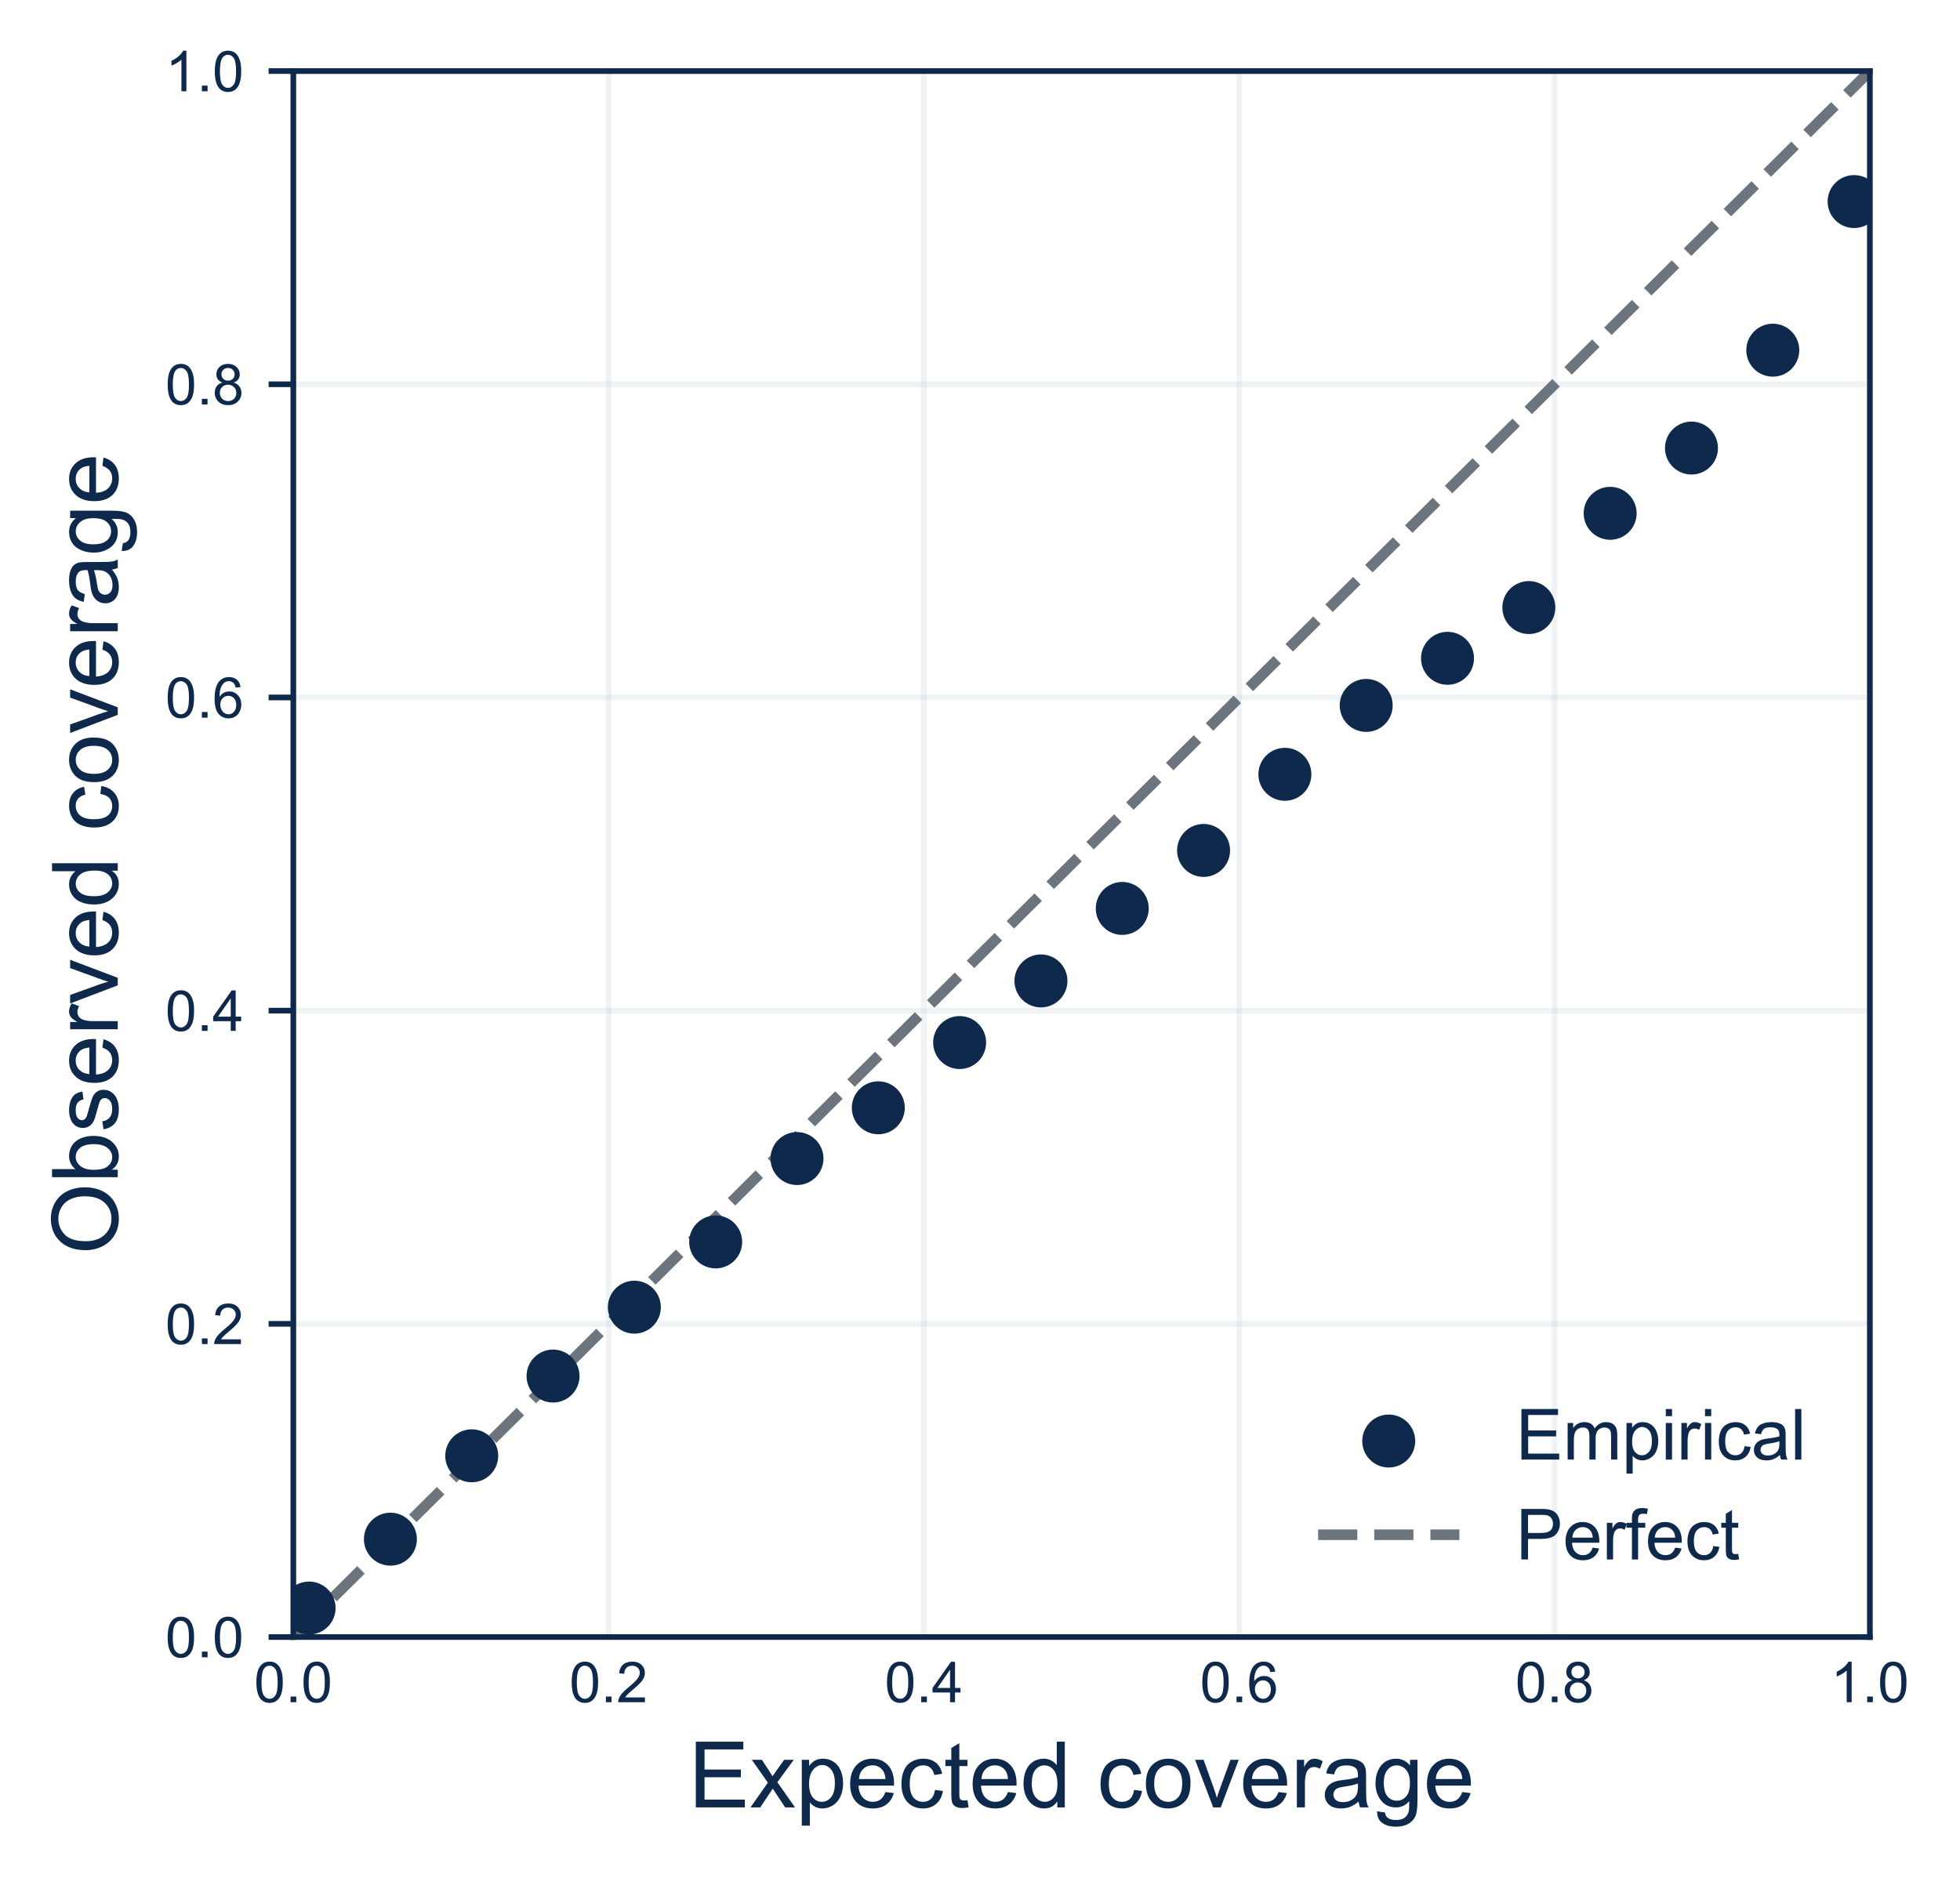
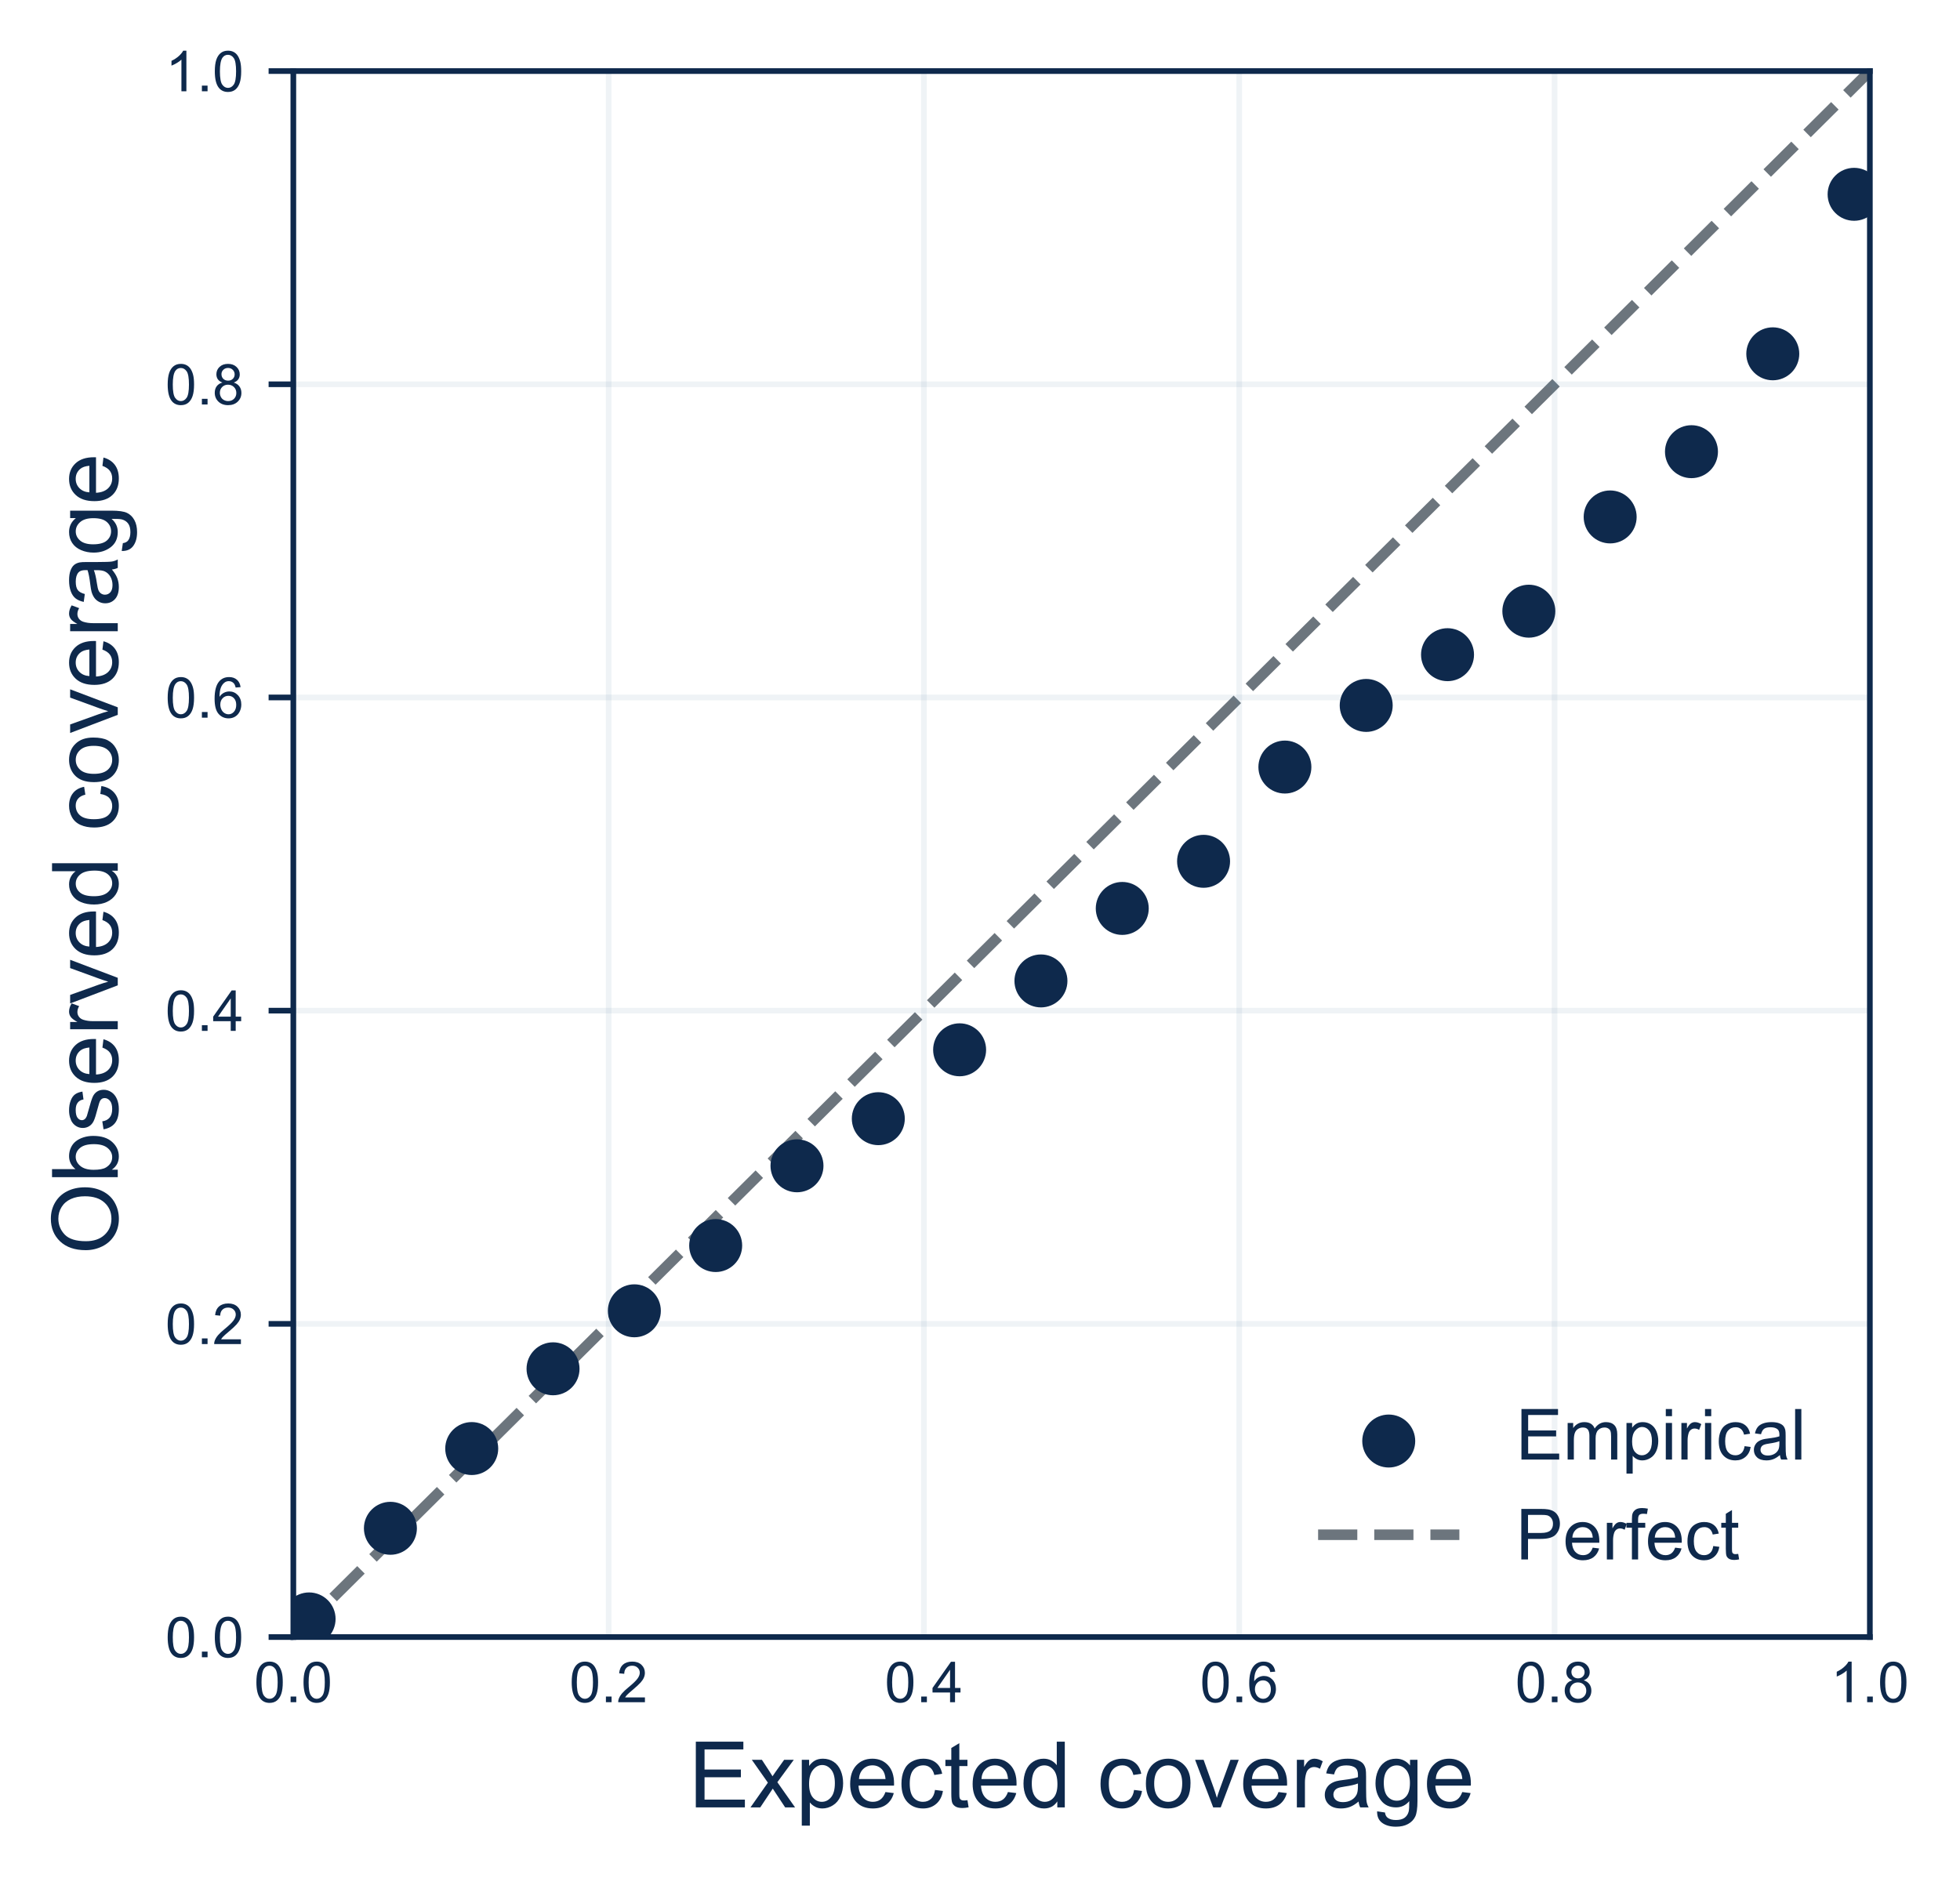
<svg xmlns="http://www.w3.org/2000/svg" xmlns:xlink="http://www.w3.org/1999/xlink" width="277.488pt" height="265.881pt" viewBox="0 0 277.488 265.881" version="1.1">
  <defs>
    <style type="text/css">*{stroke-linejoin: round; stroke-linecap: butt}</style>
  </defs>
  <g id="figure_1">
    <g id="patch_1">
      <path d="M 0 265.881  L 277.488 265.881  L 277.488 0  L 0 0  L 0 265.881  z " style="fill: none" />
    </g>
    <g id="axes_1">
      <g id="patch_2">
        <path d="M 41.528 231.823  L 264.728 231.823  L 264.728 10.063  L 41.528 10.063  L 41.528 231.823  z " style="fill: none" />
      </g>
      <g id="line2d_1">
-         <path d="M 41.528 231.823  L 264.728 10.063  " clip-path="url(#p94616cca96)" style="fill: none; stroke-dasharray: 5.55,2.4; stroke-dashoffset: 0; stroke: #6c757d; stroke-width: 1.5" />
+         <path d="M 41.528 231.823  L 264.728 10.063  " clip-path="url(#p98b4c66c4c)" style="fill: none; stroke-dasharray: 5.55,2.4; stroke-dashoffset: 0; stroke: #6c757d; stroke-width: 1.5" />
      </g>
      <g id="matplotlib.axis_1">
        <g id="xtick_1">
          <g id="line2d_2">
-             <path d="M 41.528 231.823  L 41.528 10.063  " clip-path="url(#p94616cca96)" style="fill: none; stroke: #5f86a5; stroke-opacity: 0.1; stroke-width: 0.8; stroke-linecap: square" />
+             <path d="M 41.528 231.823  L 41.528 10.063  " clip-path="url(#p98b4c66c4c)" style="fill: none; stroke: #5f86a5; stroke-opacity: 0.1; stroke-width: 0.8; stroke-linecap: square" />
          </g>
          <g id="line2d_3" />
          <g id="text_1">
            <g style="fill: #0e294c" transform="translate(35.96781 241.0494) scale(0.08 -0.08)">
              <defs>
                <path id="ArialMT-30" d="M 266 2259  Q 266 3072 433 3567  Q 600 4063 929 4331  Q 1259 4600 1759 4600  Q 2128 4600 2406 4451  Q 2684 4303 2865 4023  Q 3047 3744 3150 3342  Q 3253 2941 3253 2259  Q 3253 1453 3087 958  Q 2922 463 2592 192  Q 2263 -78 1759 -78  Q 1097 -78 719 397  Q 266 969 266 2259  z M 844 2259  Q 844 1131 1108 757  Q 1372 384 1759 384  Q 2147 384 2411 759  Q 2675 1134 2675 2259  Q 2675 3391 2411 3762  Q 2147 4134 1753 4134  Q 1366 4134 1134 3806  Q 844 3388 844 2259  z " transform="scale(0.015625)" />
                <path id="ArialMT-2e" d="M 581 0  L 581 641  L 1222 641  L 1222 0  L 581 0  z " transform="scale(0.015625)" />
              </defs>
              <use xlink:href="#ArialMT-30" />
              <use xlink:href="#ArialMT-2e" transform="translate(55.61523 0)" />
              <use xlink:href="#ArialMT-30" transform="translate(83.39844 0)" />
            </g>
          </g>
        </g>
        <g id="xtick_2">
          <g id="line2d_4">
-             <path d="M 86.168 231.823  L 86.168 10.063  " clip-path="url(#p94616cca96)" style="fill: none; stroke: #5f86a5; stroke-opacity: 0.1; stroke-width: 0.8; stroke-linecap: square" />
+             <path d="M 86.168 231.823  L 86.168 10.063  " clip-path="url(#p98b4c66c4c)" style="fill: none; stroke: #5f86a5; stroke-opacity: 0.1; stroke-width: 0.8; stroke-linecap: square" />
          </g>
          <g id="line2d_5" />
          <g id="text_2">
            <g style="fill: #0e294c" transform="translate(80.60781 241.0494) scale(0.08 -0.08)">
              <defs>
                <path id="ArialMT-32" d="M 3222 541  L 3222 0  L 194 0  Q 188 203 259 391  Q 375 700 629 1000  Q 884 1300 1366 1694  Q 2113 2306 2375 2664  Q 2638 3022 2638 3341  Q 2638 3675 2398 3904  Q 2159 4134 1775 4134  Q 1369 4134 1125 3890  Q 881 3647 878 3216  L 300 3275  Q 359 3922 746 4261  Q 1134 4600 1788 4600  Q 2447 4600 2831 4234  Q 3216 3869 3216 3328  Q 3216 3053 3103 2787  Q 2991 2522 2730 2228  Q 2469 1934 1863 1422  Q 1356 997 1212 845  Q 1069 694 975 541  L 3222 541  z " transform="scale(0.015625)" />
              </defs>
              <use xlink:href="#ArialMT-30" />
              <use xlink:href="#ArialMT-2e" transform="translate(55.61523 0)" />
              <use xlink:href="#ArialMT-32" transform="translate(83.39844 0)" />
            </g>
          </g>
        </g>
        <g id="xtick_3">
          <g id="line2d_6">
-             <path d="M 130.808 231.823  L 130.808 10.063  " clip-path="url(#p94616cca96)" style="fill: none; stroke: #5f86a5; stroke-opacity: 0.1; stroke-width: 0.8; stroke-linecap: square" />
+             <path d="M 130.808 231.823  L 130.808 10.063  " clip-path="url(#p98b4c66c4c)" style="fill: none; stroke: #5f86a5; stroke-opacity: 0.1; stroke-width: 0.8; stroke-linecap: square" />
          </g>
          <g id="line2d_7" />
          <g id="text_3">
            <g style="fill: #0e294c" transform="translate(125.2478 241.0494) scale(0.08 -0.08)">
              <defs>
                <path id="ArialMT-34" d="M 2069 0  L 2069 1097  L 81 1097  L 81 1613  L 2172 4581  L 2631 4581  L 2631 1613  L 3250 1613  L 3250 1097  L 2631 1097  L 2631 0  L 2069 0  z M 2069 1613  L 2069 3678  L 634 1613  L 2069 1613  z " transform="scale(0.015625)" />
              </defs>
              <use xlink:href="#ArialMT-30" />
              <use xlink:href="#ArialMT-2e" transform="translate(55.61523 0)" />
              <use xlink:href="#ArialMT-34" transform="translate(83.39844 0)" />
            </g>
          </g>
        </g>
        <g id="xtick_4">
          <g id="line2d_8">
-             <path d="M 175.448 231.823  L 175.448 10.063  " clip-path="url(#p94616cca96)" style="fill: none; stroke: #5f86a5; stroke-opacity: 0.1; stroke-width: 0.8; stroke-linecap: square" />
+             <path d="M 175.448 231.823  L 175.448 10.063  " clip-path="url(#p98b4c66c4c)" style="fill: none; stroke: #5f86a5; stroke-opacity: 0.1; stroke-width: 0.8; stroke-linecap: square" />
          </g>
          <g id="line2d_9" />
          <g id="text_4">
            <g style="fill: #0e294c" transform="translate(169.8878 241.0494) scale(0.08 -0.08)">
              <defs>
                <path id="ArialMT-36" d="M 3184 3459  L 2625 3416  Q 2550 3747 2413 3897  Q 2184 4138 1850 4138  Q 1581 4138 1378 3988  Q 1113 3794 959 3422  Q 806 3050 800 2363  Q 1003 2672 1297 2822  Q 1591 2972 1913 2972  Q 2475 2972 2870 2558  Q 3266 2144 3266 1488  Q 3266 1056 3080 686  Q 2894 316 2569 119  Q 2244 -78 1831 -78  Q 1128 -78 684 439  Q 241 956 241 2144  Q 241 3472 731 4075  Q 1159 4600 1884 4600  Q 2425 4600 2770 4297  Q 3116 3994 3184 3459  z M 888 1484  Q 888 1194 1011 928  Q 1134 663 1356 523  Q 1578 384 1822 384  Q 2178 384 2434 671  Q 2691 959 2691 1453  Q 2691 1928 2437 2201  Q 2184 2475 1800 2475  Q 1419 2475 1153 2201  Q 888 1928 888 1484  z " transform="scale(0.015625)" />
              </defs>
              <use xlink:href="#ArialMT-30" />
              <use xlink:href="#ArialMT-2e" transform="translate(55.61523 0)" />
              <use xlink:href="#ArialMT-36" transform="translate(83.39844 0)" />
            </g>
          </g>
        </g>
        <g id="xtick_5">
          <g id="line2d_10">
-             <path d="M 220.088 231.823  L 220.088 10.063  " clip-path="url(#p94616cca96)" style="fill: none; stroke: #5f86a5; stroke-opacity: 0.1; stroke-width: 0.8; stroke-linecap: square" />
+             <path d="M 220.088 231.823  L 220.088 10.063  " clip-path="url(#p98b4c66c4c)" style="fill: none; stroke: #5f86a5; stroke-opacity: 0.1; stroke-width: 0.8; stroke-linecap: square" />
          </g>
          <g id="line2d_11" />
          <g id="text_5">
            <g style="fill: #0e294c" transform="translate(214.5278 241.0494) scale(0.08 -0.08)">
              <defs>
                <path id="ArialMT-38" d="M 1131 2484  Q 781 2613 612 2850  Q 444 3088 444 3419  Q 444 3919 803 4259  Q 1163 4600 1759 4600  Q 2359 4600 2725 4251  Q 3091 3903 3091 3403  Q 3091 3084 2923 2848  Q 2756 2613 2416 2484  Q 2838 2347 3058 2040  Q 3278 1734 3278 1309  Q 3278 722 2862 322  Q 2447 -78 1769 -78  Q 1091 -78 675 323  Q 259 725 259 1325  Q 259 1772 486 2073  Q 713 2375 1131 2484  z M 1019 3438  Q 1019 3113 1228 2906  Q 1438 2700 1772 2700  Q 2097 2700 2305 2904  Q 2513 3109 2513 3406  Q 2513 3716 2298 3927  Q 2084 4138 1766 4138  Q 1444 4138 1231 3931  Q 1019 3725 1019 3438  z M 838 1322  Q 838 1081 952 856  Q 1066 631 1291 507  Q 1516 384 1775 384  Q 2178 384 2440 643  Q 2703 903 2703 1303  Q 2703 1709 2433 1975  Q 2163 2241 1756 2241  Q 1359 2241 1098 1978  Q 838 1716 838 1322  z " transform="scale(0.015625)" />
              </defs>
              <use xlink:href="#ArialMT-30" />
              <use xlink:href="#ArialMT-2e" transform="translate(55.61523 0)" />
              <use xlink:href="#ArialMT-38" transform="translate(83.39844 0)" />
            </g>
          </g>
        </g>
        <g id="xtick_6">
          <g id="line2d_12">
-             <path d="M 264.728 231.823  L 264.728 10.063  " clip-path="url(#p94616cca96)" style="fill: none; stroke: #5f86a5; stroke-opacity: 0.1; stroke-width: 0.8; stroke-linecap: square" />
+             <path d="M 264.728 231.823  L 264.728 10.063  " clip-path="url(#p98b4c66c4c)" style="fill: none; stroke: #5f86a5; stroke-opacity: 0.1; stroke-width: 0.8; stroke-linecap: square" />
          </g>
          <g id="line2d_13" />
          <g id="text_6">
            <g style="fill: #0e294c" transform="translate(259.1678 241.0494) scale(0.08 -0.08)">
              <defs>
                <path id="ArialMT-31" d="M 2384 0  L 1822 0  L 1822 3584  Q 1619 3391 1289 3197  Q 959 3003 697 2906  L 697 3450  Q 1169 3672 1522 3987  Q 1875 4303 2022 4600  L 2384 4600  L 2384 0  z " transform="scale(0.015625)" />
              </defs>
              <use xlink:href="#ArialMT-31" />
              <use xlink:href="#ArialMT-2e" transform="translate(55.61523 0)" />
              <use xlink:href="#ArialMT-30" transform="translate(83.39844 0)" />
            </g>
          </g>
        </g>
        <g id="text_7">
          <g style="fill: #0e294c" transform="translate(97.48477 255.9445) scale(0.13 -0.13)">
            <defs>
              <path id="ArialMT-45" d="M 506 0  L 506 4581  L 3819 4581  L 3819 4041  L 1113 4041  L 1113 2638  L 3647 2638  L 3647 2100  L 1113 2100  L 1113 541  L 3925 541  L 3925 0  L 506 0  z " transform="scale(0.015625)" />
              <path id="ArialMT-78" d="M 47 0  L 1259 1725  L 138 3319  L 841 3319  L 1350 2541  Q 1494 2319 1581 2169  Q 1719 2375 1834 2534  L 2394 3319  L 3066 3319  L 1919 1756  L 3153 0  L 2463 0  L 1781 1031  L 1600 1309  L 728 0  L 47 0  z " transform="scale(0.015625)" />
              <path id="ArialMT-70" d="M 422 -1272  L 422 3319  L 934 3319  L 934 2888  Q 1116 3141 1344 3267  Q 1572 3394 1897 3394  Q 2322 3394 2647 3175  Q 2972 2956 3137 2557  Q 3303 2159 3303 1684  Q 3303 1175 3120 767  Q 2938 359 2589 142  Q 2241 -75 1856 -75  Q 1575 -75 1351 44  Q 1128 163 984 344  L 984 -1272  L 422 -1272  z M 931 1641  Q 931 1000 1190 694  Q 1450 388 1819 388  Q 2194 388 2461 705  Q 2728 1022 2728 1688  Q 2728 2322 2467 2637  Q 2206 2953 1844 2953  Q 1484 2953 1207 2617  Q 931 2281 931 1641  z " transform="scale(0.015625)" />
              <path id="ArialMT-65" d="M 2694 1069  L 3275 997  Q 3138 488 2766 206  Q 2394 -75 1816 -75  Q 1088 -75 661 373  Q 234 822 234 1631  Q 234 2469 665 2931  Q 1097 3394 1784 3394  Q 2450 3394 2872 2941  Q 3294 2488 3294 1666  Q 3294 1616 3291 1516  L 816 1516  Q 847 969 1125 678  Q 1403 388 1819 388  Q 2128 388 2347 550  Q 2566 713 2694 1069  z M 847 1978  L 2700 1978  Q 2663 2397 2488 2606  Q 2219 2931 1791 2931  Q 1403 2931 1139 2672  Q 875 2413 847 1978  z " transform="scale(0.015625)" />
              <path id="ArialMT-63" d="M 2588 1216  L 3141 1144  Q 3050 572 2676 248  Q 2303 -75 1759 -75  Q 1078 -75 664 370  Q 250 816 250 1647  Q 250 2184 428 2587  Q 606 2991 970 3192  Q 1334 3394 1763 3394  Q 2303 3394 2647 3120  Q 2991 2847 3088 2344  L 2541 2259  Q 2463 2594 2264 2762  Q 2066 2931 1784 2931  Q 1359 2931 1093 2626  Q 828 2322 828 1663  Q 828 994 1084 691  Q 1341 388 1753 388  Q 2084 388 2306 591  Q 2528 794 2588 1216  z " transform="scale(0.015625)" />
              <path id="ArialMT-74" d="M 1650 503  L 1731 6  Q 1494 -44 1306 -44  Q 1000 -44 831 53  Q 663 150 594 308  Q 525 466 525 972  L 525 2881  L 113 2881  L 113 3319  L 525 3319  L 525 4141  L 1084 4478  L 1084 3319  L 1650 3319  L 1650 2881  L 1084 2881  L 1084 941  Q 1084 700 1114 631  Q 1144 563 1211 522  Q 1278 481 1403 481  Q 1497 481 1650 503  z " transform="scale(0.015625)" />
              <path id="ArialMT-64" d="M 2575 0  L 2575 419  Q 2259 -75 1647 -75  Q 1250 -75 917 144  Q 584 363 401 755  Q 219 1147 219 1656  Q 219 2153 384 2558  Q 550 2963 881 3178  Q 1213 3394 1622 3394  Q 1922 3394 2156 3267  Q 2391 3141 2538 2938  L 2538 4581  L 3097 4581  L 3097 0  L 2575 0  z M 797 1656  Q 797 1019 1065 703  Q 1334 388 1700 388  Q 2069 388 2326 689  Q 2584 991 2584 1609  Q 2584 2291 2321 2609  Q 2059 2928 1675 2928  Q 1300 2928 1048 2622  Q 797 2316 797 1656  z " transform="scale(0.015625)" />
              <path id="ArialMT-20" transform="scale(0.015625)" />
              <path id="ArialMT-6f" d="M 213 1659  Q 213 2581 725 3025  Q 1153 3394 1769 3394  Q 2453 3394 2887 2945  Q 3322 2497 3322 1706  Q 3322 1066 3130 698  Q 2938 331 2570 128  Q 2203 -75 1769 -75  Q 1072 -75 642 372  Q 213 819 213 1659  z M 791 1659  Q 791 1022 1069 705  Q 1347 388 1769 388  Q 2188 388 2466 706  Q 2744 1025 2744 1678  Q 2744 2294 2464 2611  Q 2184 2928 1769 2928  Q 1347 2928 1069 2612  Q 791 2297 791 1659  z " transform="scale(0.015625)" />
              <path id="ArialMT-76" d="M 1344 0  L 81 3319  L 675 3319  L 1388 1331  Q 1503 1009 1600 663  Q 1675 925 1809 1294  L 2547 3319  L 3125 3319  L 1869 0  L 1344 0  z " transform="scale(0.015625)" />
              <path id="ArialMT-72" d="M 416 0  L 416 3319  L 922 3319  L 922 2816  Q 1116 3169 1280 3281  Q 1444 3394 1641 3394  Q 1925 3394 2219 3213  L 2025 2691  Q 1819 2813 1613 2813  Q 1428 2813 1281 2702  Q 1134 2591 1072 2394  Q 978 2094 978 1738  L 978 0  L 416 0  z " transform="scale(0.015625)" />
              <path id="ArialMT-61" d="M 2588 409  Q 2275 144 1986 34  Q 1697 -75 1366 -75  Q 819 -75 525 192  Q 231 459 231 875  Q 231 1119 342 1320  Q 453 1522 633 1644  Q 813 1766 1038 1828  Q 1203 1872 1538 1913  Q 2219 1994 2541 2106  Q 2544 2222 2544 2253  Q 2544 2597 2384 2738  Q 2169 2928 1744 2928  Q 1347 2928 1158 2789  Q 969 2650 878 2297  L 328 2372  Q 403 2725 575 2942  Q 747 3159 1072 3276  Q 1397 3394 1825 3394  Q 2250 3394 2515 3294  Q 2781 3194 2906 3042  Q 3031 2891 3081 2659  Q 3109 2516 3109 2141  L 3109 1391  Q 3109 606 3145 398  Q 3181 191 3288 0  L 2700 0  Q 2613 175 2588 409  z M 2541 1666  Q 2234 1541 1622 1453  Q 1275 1403 1131 1340  Q 988 1278 909 1158  Q 831 1038 831 891  Q 831 666 1001 516  Q 1172 366 1500 366  Q 1825 366 2078 508  Q 2331 650 2450 897  Q 2541 1088 2541 1459  L 2541 1666  z " transform="scale(0.015625)" />
              <path id="ArialMT-67" d="M 319 -275  L 866 -356  Q 900 -609 1056 -725  Q 1266 -881 1628 -881  Q 2019 -881 2231 -725  Q 2444 -569 2519 -288  Q 2563 -116 2559 434  Q 2191 0 1641 0  Q 956 0 581 494  Q 206 988 206 1678  Q 206 2153 378 2554  Q 550 2956 876 3175  Q 1203 3394 1644 3394  Q 2231 3394 2613 2919  L 2613 3319  L 3131 3319  L 3131 450  Q 3131 -325 2973 -648  Q 2816 -972 2473 -1159  Q 2131 -1347 1631 -1347  Q 1038 -1347 672 -1080  Q 306 -813 319 -275  z M 784 1719  Q 784 1066 1043 766  Q 1303 466 1694 466  Q 2081 466 2343 764  Q 2606 1063 2606 1700  Q 2606 2309 2336 2618  Q 2066 2928 1684 2928  Q 1309 2928 1046 2623  Q 784 2319 784 1719  z " transform="scale(0.015625)" />
            </defs>
            <use xlink:href="#ArialMT-45" />
            <use xlink:href="#ArialMT-78" transform="translate(66.69922 0)" />
            <use xlink:href="#ArialMT-70" transform="translate(116.6992 0)" />
            <use xlink:href="#ArialMT-65" transform="translate(172.3145 0)" />
            <use xlink:href="#ArialMT-63" transform="translate(227.9297 0)" />
            <use xlink:href="#ArialMT-74" transform="translate(277.9297 0)" />
            <use xlink:href="#ArialMT-65" transform="translate(305.7129 0)" />
            <use xlink:href="#ArialMT-64" transform="translate(361.3281 0)" />
            <use xlink:href="#ArialMT-20" transform="translate(416.9434 0)" />
            <use xlink:href="#ArialMT-63" transform="translate(444.7266 0)" />
            <use xlink:href="#ArialMT-6f" transform="translate(494.7266 0)" />
            <use xlink:href="#ArialMT-76" transform="translate(550.3418 0)" />
            <use xlink:href="#ArialMT-65" transform="translate(600.3418 0)" />
            <use xlink:href="#ArialMT-72" transform="translate(655.957 0)" />
            <use xlink:href="#ArialMT-61" transform="translate(689.2578 0)" />
            <use xlink:href="#ArialMT-67" transform="translate(744.873 0)" />
            <use xlink:href="#ArialMT-65" transform="translate(800.4883 0)" />
          </g>
        </g>
      </g>
      <g id="matplotlib.axis_2">
        <g id="ytick_1">
          <g id="line2d_14">
-             <path d="M 41.528 231.823  L 264.728 231.823  " clip-path="url(#p94616cca96)" style="fill: none; stroke: #5f86a5; stroke-opacity: 0.1; stroke-width: 0.8; stroke-linecap: square" />
+             <path d="M 41.528 231.823  L 264.728 231.823  " clip-path="url(#p98b4c66c4c)" style="fill: none; stroke: #5f86a5; stroke-opacity: 0.1; stroke-width: 0.8; stroke-linecap: square" />
          </g>
          <g id="line2d_15">
            <defs>
-               <path id="m5df5736383" d="M 0 0  L -3.5 0  " style="stroke: #0e294c; stroke-width: 0.8" />
-             </defs>
-             <g>
-               <use xlink:href="#m5df5736383" x="41.528" y="231.823" style="fill: #0e294c; stroke: #0e294c; stroke-width: 0.8" />
+               <path id="m0d6ce58f3b" d="M 0 0  L -3.5 0  " style="stroke: #0e294c; stroke-width: 0.8" />
+             </defs>
+             <g>
+               <use xlink:href="#m0d6ce58f3b" x="41.528" y="231.823" style="fill: #0e294c; stroke: #0e294c; stroke-width: 0.8" />
            </g>
          </g>
          <g id="text_8">
            <g style="fill: #0e294c" transform="translate(23.40781 234.6863) scale(0.08 -0.08)">
              <use xlink:href="#ArialMT-30" />
              <use xlink:href="#ArialMT-2e" transform="translate(55.61523 0)" />
              <use xlink:href="#ArialMT-30" transform="translate(83.39844 0)" />
            </g>
          </g>
        </g>
        <g id="ytick_2">
          <g id="line2d_16">
-             <path d="M 41.528 187.471  L 264.728 187.471  " clip-path="url(#p94616cca96)" style="fill: none; stroke: #5f86a5; stroke-opacity: 0.1; stroke-width: 0.8; stroke-linecap: square" />
+             <path d="M 41.528 187.471  L 264.728 187.471  " clip-path="url(#p98b4c66c4c)" style="fill: none; stroke: #5f86a5; stroke-opacity: 0.1; stroke-width: 0.8; stroke-linecap: square" />
          </g>
          <g id="line2d_17">
            <g>
-               <use xlink:href="#m5df5736383" x="41.528" y="187.471" style="fill: #0e294c; stroke: #0e294c; stroke-width: 0.8" />
+               <use xlink:href="#m0d6ce58f3b" x="41.528" y="187.471" style="fill: #0e294c; stroke: #0e294c; stroke-width: 0.8" />
            </g>
          </g>
          <g id="text_9">
            <g style="fill: #0e294c" transform="translate(23.40781 190.3342) scale(0.08 -0.08)">
              <use xlink:href="#ArialMT-30" />
              <use xlink:href="#ArialMT-2e" transform="translate(55.61523 0)" />
              <use xlink:href="#ArialMT-32" transform="translate(83.39844 0)" />
            </g>
          </g>
        </g>
        <g id="ytick_3">
          <g id="line2d_18">
-             <path d="M 41.528 143.119  L 264.728 143.119  " clip-path="url(#p94616cca96)" style="fill: none; stroke: #5f86a5; stroke-opacity: 0.1; stroke-width: 0.8; stroke-linecap: square" />
+             <path d="M 41.528 143.119  L 264.728 143.119  " clip-path="url(#p98b4c66c4c)" style="fill: none; stroke: #5f86a5; stroke-opacity: 0.1; stroke-width: 0.8; stroke-linecap: square" />
          </g>
          <g id="line2d_19">
            <g>
-               <use xlink:href="#m5df5736383" x="41.528" y="143.119" style="fill: #0e294c; stroke: #0e294c; stroke-width: 0.8" />
+               <use xlink:href="#m0d6ce58f3b" x="41.528" y="143.119" style="fill: #0e294c; stroke: #0e294c; stroke-width: 0.8" />
            </g>
          </g>
          <g id="text_10">
            <g style="fill: #0e294c" transform="translate(23.40781 145.9822) scale(0.08 -0.08)">
              <use xlink:href="#ArialMT-30" />
              <use xlink:href="#ArialMT-2e" transform="translate(55.61523 0)" />
              <use xlink:href="#ArialMT-34" transform="translate(83.39844 0)" />
            </g>
          </g>
        </g>
        <g id="ytick_4">
          <g id="line2d_20">
-             <path d="M 41.528 98.767  L 264.728 98.767  " clip-path="url(#p94616cca96)" style="fill: none; stroke: #5f86a5; stroke-opacity: 0.1; stroke-width: 0.8; stroke-linecap: square" />
+             <path d="M 41.528 98.767  L 264.728 98.767  " clip-path="url(#p98b4c66c4c)" style="fill: none; stroke: #5f86a5; stroke-opacity: 0.1; stroke-width: 0.8; stroke-linecap: square" />
          </g>
          <g id="line2d_21">
            <g>
-               <use xlink:href="#m5df5736383" x="41.528" y="98.767" style="fill: #0e294c; stroke: #0e294c; stroke-width: 0.8" />
+               <use xlink:href="#m0d6ce58f3b" x="41.528" y="98.767" style="fill: #0e294c; stroke: #0e294c; stroke-width: 0.8" />
            </g>
          </g>
          <g id="text_11">
            <g style="fill: #0e294c" transform="translate(23.40781 101.6303) scale(0.08 -0.08)">
              <use xlink:href="#ArialMT-30" />
              <use xlink:href="#ArialMT-2e" transform="translate(55.61523 0)" />
              <use xlink:href="#ArialMT-36" transform="translate(83.39844 0)" />
            </g>
          </g>
        </g>
        <g id="ytick_5">
          <g id="line2d_22">
-             <path d="M 41.528 54.415  L 264.728 54.415  " clip-path="url(#p94616cca96)" style="fill: none; stroke: #5f86a5; stroke-opacity: 0.1; stroke-width: 0.8; stroke-linecap: square" />
+             <path d="M 41.528 54.415  L 264.728 54.415  " clip-path="url(#p98b4c66c4c)" style="fill: none; stroke: #5f86a5; stroke-opacity: 0.1; stroke-width: 0.8; stroke-linecap: square" />
          </g>
          <g id="line2d_23">
            <g>
-               <use xlink:href="#m5df5736383" x="41.528" y="54.415" style="fill: #0e294c; stroke: #0e294c; stroke-width: 0.8" />
+               <use xlink:href="#m0d6ce58f3b" x="41.528" y="54.415" style="fill: #0e294c; stroke: #0e294c; stroke-width: 0.8" />
            </g>
          </g>
          <g id="text_12">
            <g style="fill: #0e294c" transform="translate(23.40781 57.27825) scale(0.08 -0.08)">
              <use xlink:href="#ArialMT-30" />
              <use xlink:href="#ArialMT-2e" transform="translate(55.61523 0)" />
              <use xlink:href="#ArialMT-38" transform="translate(83.39844 0)" />
            </g>
          </g>
        </g>
        <g id="ytick_6">
          <g id="line2d_24">
-             <path d="M 41.528 10.063  L 264.728 10.063  " clip-path="url(#p94616cca96)" style="fill: none; stroke: #5f86a5; stroke-opacity: 0.1; stroke-width: 0.8; stroke-linecap: square" />
+             <path d="M 41.528 10.063  L 264.728 10.063  " clip-path="url(#p98b4c66c4c)" style="fill: none; stroke: #5f86a5; stroke-opacity: 0.1; stroke-width: 0.8; stroke-linecap: square" />
          </g>
          <g id="line2d_25">
            <g>
-               <use xlink:href="#m5df5736383" x="41.528" y="10.063" style="fill: #0e294c; stroke: #0e294c; stroke-width: 0.8" />
+               <use xlink:href="#m0d6ce58f3b" x="41.528" y="10.063" style="fill: #0e294c; stroke: #0e294c; stroke-width: 0.8" />
            </g>
          </g>
          <g id="text_13">
            <g style="fill: #0e294c" transform="translate(23.40781 12.92625) scale(0.08 -0.08)">
              <use xlink:href="#ArialMT-31" />
              <use xlink:href="#ArialMT-2e" transform="translate(55.61523 0)" />
              <use xlink:href="#ArialMT-30" transform="translate(83.39844 0)" />
            </g>
          </g>
        </g>
        <g id="text_14">
          <g style="fill: #0e294c" transform="translate(16.67172 177.6648) rotate(-90) scale(0.13 -0.13)">
            <defs>
              <path id="ArialMT-4f" d="M 309 2231  Q 309 3372 921 4017  Q 1534 4663 2503 4663  Q 3138 4663 3647 4359  Q 4156 4056 4423 3514  Q 4691 2972 4691 2284  Q 4691 1588 4409 1038  Q 4128 488 3612 205  Q 3097 -78 2500 -78  Q 1853 -78 1343 234  Q 834 547 571 1087  Q 309 1628 309 2231  z M 934 2222  Q 934 1394 1379 917  Q 1825 441 2497 441  Q 3181 441 3623 922  Q 4066 1403 4066 2288  Q 4066 2847 3877 3264  Q 3688 3681 3323 3911  Q 2959 4141 2506 4141  Q 1863 4141 1398 3698  Q 934 3256 934 2222  z " transform="scale(0.015625)" />
              <path id="ArialMT-62" d="M 941 0  L 419 0  L 419 4581  L 981 4581  L 981 2947  Q 1338 3394 1891 3394  Q 2197 3394 2470 3270  Q 2744 3147 2920 2923  Q 3097 2700 3197 2384  Q 3297 2069 3297 1709  Q 3297 856 2875 390  Q 2453 -75 1863 -75  Q 1275 -75 941 416  L 941 0  z M 934 1684  Q 934 1088 1097 822  Q 1363 388 1816 388  Q 2184 388 2453 708  Q 2722 1028 2722 1663  Q 2722 2313 2464 2622  Q 2206 2931 1841 2931  Q 1472 2931 1203 2611  Q 934 2291 934 1684  z " transform="scale(0.015625)" />
              <path id="ArialMT-73" d="M 197 991  L 753 1078  Q 800 744 1014 566  Q 1228 388 1613 388  Q 2000 388 2187 545  Q 2375 703 2375 916  Q 2375 1106 2209 1216  Q 2094 1291 1634 1406  Q 1016 1563 777 1677  Q 538 1791 414 1992  Q 291 2194 291 2438  Q 291 2659 392 2848  Q 494 3038 669 3163  Q 800 3259 1026 3326  Q 1253 3394 1513 3394  Q 1903 3394 2198 3281  Q 2494 3169 2634 2976  Q 2775 2784 2828 2463  L 2278 2388  Q 2241 2644 2061 2787  Q 1881 2931 1553 2931  Q 1166 2931 1000 2803  Q 834 2675 834 2503  Q 834 2394 903 2306  Q 972 2216 1119 2156  Q 1203 2125 1616 2013  Q 2213 1853 2448 1751  Q 2684 1650 2818 1456  Q 2953 1263 2953 975  Q 2953 694 2789 445  Q 2625 197 2315 61  Q 2006 -75 1616 -75  Q 969 -75 630 194  Q 291 463 197 991  z " transform="scale(0.015625)" />
            </defs>
            <use xlink:href="#ArialMT-4f" />
            <use xlink:href="#ArialMT-62" transform="translate(77.7832 0)" />
            <use xlink:href="#ArialMT-73" transform="translate(133.3984 0)" />
            <use xlink:href="#ArialMT-65" transform="translate(183.3984 0)" />
            <use xlink:href="#ArialMT-72" transform="translate(239.0137 0)" />
            <use xlink:href="#ArialMT-76" transform="translate(272.3145 0)" />
            <use xlink:href="#ArialMT-65" transform="translate(322.3145 0)" />
            <use xlink:href="#ArialMT-64" transform="translate(377.9297 0)" />
            <use xlink:href="#ArialMT-20" transform="translate(433.5449 0)" />
            <use xlink:href="#ArialMT-63" transform="translate(461.3281 0)" />
            <use xlink:href="#ArialMT-6f" transform="translate(511.3281 0)" />
            <use xlink:href="#ArialMT-76" transform="translate(566.9434 0)" />
            <use xlink:href="#ArialMT-65" transform="translate(616.9434 0)" />
            <use xlink:href="#ArialMT-72" transform="translate(672.5586 0)" />
            <use xlink:href="#ArialMT-61" transform="translate(705.8594 0)" />
            <use xlink:href="#ArialMT-67" transform="translate(761.4746 0)" />
            <use xlink:href="#ArialMT-65" transform="translate(817.0898 0)" />
          </g>
        </g>
      </g>
      <g id="PathCollection_1">
        <defs>
-           <path id="m0cf4a3730b" d="M 0 3  C 0.796 3 1.559 2.684 2.121 2.121  C 2.684 1.559 3 0.796 3 0  C 3 -0.796 2.684 -1.559 2.121 -2.121  C 1.559 -2.684 0.796 -3 0 -3  C -0.796 -3 -1.559 -2.684 -2.121 -2.121  C -2.684 -1.559 -3 -0.796 -3 0  C -3 0.796 -2.684 1.559 -2.121 2.121  C -1.559 2.684 -0.796 3 0 3  z " style="stroke: #0e294c; stroke-width: 1.5" />
+           <path id="m68862bee23" d="M 0 3  C 0.796 3 1.559 2.684 2.121 2.121  C 2.684 1.559 3 0.796 3 0  C 3 -0.796 2.684 -1.559 2.121 -2.121  C 1.559 -2.684 0.796 -3 0 -3  C -0.796 -3 -1.559 -2.684 -2.121 -2.121  C -2.684 -1.559 -3 -0.796 -3 0  C -3 0.796 -2.684 1.559 -2.121 2.121  C -1.559 2.684 -0.796 3 0 3  z " style="stroke: #0e294c; stroke-width: 1.5" />
        </defs>
-         <g clip-path="url(#p94616cca96)">
-           <use xlink:href="#m0cf4a3730b" x="43.76" y="227.716" style="fill: #0e294c; stroke: #0e294c; stroke-width: 1.5" />
-           <use xlink:href="#m0cf4a3730b" x="55.272" y="217.963" style="fill: #0e294c; stroke: #0e294c; stroke-width: 1.5" />
-           <use xlink:href="#m0cf4a3730b" x="66.785" y="206.156" style="fill: #0e294c; stroke: #0e294c; stroke-width: 1.5" />
-           <use xlink:href="#m0cf4a3730b" x="78.297" y="194.863" style="fill: #0e294c; stroke: #0e294c; stroke-width: 1.5" />
-           <use xlink:href="#m0cf4a3730b" x="89.809" y="185.11" style="fill: #0e294c; stroke: #0e294c; stroke-width: 1.5" />
-           <use xlink:href="#m0cf4a3730b" x="101.322" y="175.87" style="fill: #0e294c; stroke: #0e294c; stroke-width: 1.5" />
-           <use xlink:href="#m0cf4a3730b" x="112.834" y="164.063" style="fill: #0e294c; stroke: #0e294c; stroke-width: 1.5" />
-           <use xlink:href="#m0cf4a3730b" x="124.347" y="156.876" style="fill: #0e294c; stroke: #0e294c; stroke-width: 1.5" />
-           <use xlink:href="#m0cf4a3730b" x="135.859" y="147.636" style="fill: #0e294c; stroke: #0e294c; stroke-width: 1.5" />
-           <use xlink:href="#m0cf4a3730b" x="147.372" y="138.91" style="fill: #0e294c; stroke: #0e294c; stroke-width: 1.5" />
-           <use xlink:href="#m0cf4a3730b" x="158.884" y="128.643" style="fill: #0e294c; stroke: #0e294c; stroke-width: 1.5" />
-           <use xlink:href="#m0cf4a3730b" x="170.396" y="120.43" style="fill: #0e294c; stroke: #0e294c; stroke-width: 1.5" />
-           <use xlink:href="#m0cf4a3730b" x="181.909" y="109.65" style="fill: #0e294c; stroke: #0e294c; stroke-width: 1.5" />
-           <use xlink:href="#m0cf4a3730b" x="193.421" y="99.896" style="fill: #0e294c; stroke: #0e294c; stroke-width: 1.5" />
-           <use xlink:href="#m0cf4a3730b" x="204.934" y="93.223" style="fill: #0e294c; stroke: #0e294c; stroke-width: 1.5" />
-           <use xlink:href="#m0cf4a3730b" x="216.446" y="86.036" style="fill: #0e294c; stroke: #0e294c; stroke-width: 1.5" />
-           <use xlink:href="#m0cf4a3730b" x="227.959" y="72.69" style="fill: #0e294c; stroke: #0e294c; stroke-width: 1.5" />
-           <use xlink:href="#m0cf4a3730b" x="239.471" y="63.45" style="fill: #0e294c; stroke: #0e294c; stroke-width: 1.5" />
-           <use xlink:href="#m0cf4a3730b" x="250.983" y="49.59" style="fill: #0e294c; stroke: #0e294c; stroke-width: 1.5" />
-           <use xlink:href="#m0cf4a3730b" x="262.496" y="28.543" style="fill: #0e294c; stroke: #0e294c; stroke-width: 1.5" />
+         <g clip-path="url(#p98b4c66c4c)">
+           <use xlink:href="#m68862bee23" x="43.76" y="229.256" style="fill: #0e294c; stroke: #0e294c; stroke-width: 1.5" />
+           <use xlink:href="#m68862bee23" x="55.272" y="216.423" style="fill: #0e294c; stroke: #0e294c; stroke-width: 1.5" />
+           <use xlink:href="#m68862bee23" x="66.785" y="205.13" style="fill: #0e294c; stroke: #0e294c; stroke-width: 1.5" />
+           <use xlink:href="#m68862bee23" x="78.297" y="193.836" style="fill: #0e294c; stroke: #0e294c; stroke-width: 1.5" />
+           <use xlink:href="#m68862bee23" x="89.809" y="185.623" style="fill: #0e294c; stroke: #0e294c; stroke-width: 1.5" />
+           <use xlink:href="#m68862bee23" x="101.322" y="176.383" style="fill: #0e294c; stroke: #0e294c; stroke-width: 1.5" />
+           <use xlink:href="#m68862bee23" x="112.834" y="165.09" style="fill: #0e294c; stroke: #0e294c; stroke-width: 1.5" />
+           <use xlink:href="#m68862bee23" x="124.347" y="158.416" style="fill: #0e294c; stroke: #0e294c; stroke-width: 1.5" />
+           <use xlink:href="#m68862bee23" x="135.859" y="148.663" style="fill: #0e294c; stroke: #0e294c; stroke-width: 1.5" />
+           <use xlink:href="#m68862bee23" x="147.372" y="138.91" style="fill: #0e294c; stroke: #0e294c; stroke-width: 1.5" />
+           <use xlink:href="#m68862bee23" x="158.884" y="128.643" style="fill: #0e294c; stroke: #0e294c; stroke-width: 1.5" />
+           <use xlink:href="#m68862bee23" x="170.396" y="121.97" style="fill: #0e294c; stroke: #0e294c; stroke-width: 1.5" />
+           <use xlink:href="#m68862bee23" x="181.909" y="108.623" style="fill: #0e294c; stroke: #0e294c; stroke-width: 1.5" />
+           <use xlink:href="#m68862bee23" x="193.421" y="99.896" style="fill: #0e294c; stroke: #0e294c; stroke-width: 1.5" />
+           <use xlink:href="#m68862bee23" x="204.934" y="92.71" style="fill: #0e294c; stroke: #0e294c; stroke-width: 1.5" />
+           <use xlink:href="#m68862bee23" x="216.446" y="86.55" style="fill: #0e294c; stroke: #0e294c; stroke-width: 1.5" />
+           <use xlink:href="#m68862bee23" x="227.959" y="73.203" style="fill: #0e294c; stroke: #0e294c; stroke-width: 1.5" />
+           <use xlink:href="#m68862bee23" x="239.471" y="63.963" style="fill: #0e294c; stroke: #0e294c; stroke-width: 1.5" />
+           <use xlink:href="#m68862bee23" x="250.983" y="50.103" style="fill: #0e294c; stroke: #0e294c; stroke-width: 1.5" />
+           <use xlink:href="#m68862bee23" x="262.496" y="27.516" style="fill: #0e294c; stroke: #0e294c; stroke-width: 1.5" />
        </g>
      </g>
      <g id="patch_3">
        <path d="M 41.528 231.823  L 41.528 10.063  " style="fill: none; stroke: #0e294c; stroke-width: 0.8; stroke-linejoin: miter; stroke-linecap: square" />
      </g>
      <g id="patch_4">
        <path d="M 264.728 231.823  L 264.728 10.063  " style="fill: none; stroke: #0e294c; stroke-width: 0.8; stroke-linejoin: miter; stroke-linecap: square" />
      </g>
      <g id="patch_5">
        <path d="M 41.528 231.823  L 264.728 231.823  " style="fill: none; stroke: #0e294c; stroke-width: 0.8; stroke-linejoin: miter; stroke-linecap: square" />
      </g>
      <g id="patch_6">
        <path d="M 41.528 10.063  L 264.728 10.063  " style="fill: none; stroke: #0e294c; stroke-width: 0.8; stroke-linejoin: miter; stroke-linecap: square" />
      </g>
      <g id="legend_1">
        <g id="PathCollection_2">
          <g>
-             <use xlink:href="#m0cf4a3730b" x="196.611" y="204.065" style="fill: #0e294c; stroke: #0e294c; stroke-width: 1.5" />
+             <use xlink:href="#m68862bee23" x="196.611" y="204.065" style="fill: #0e294c; stroke: #0e294c; stroke-width: 1.5" />
          </g>
        </g>
        <g id="text_15">
          <g style="fill: #0e294c" transform="translate(214.6106 206.6903) scale(0.1 -0.1)">
            <defs>
              <path id="ArialMT-6d" d="M 422 0  L 422 3319  L 925 3319  L 925 2853  Q 1081 3097 1340 3245  Q 1600 3394 1931 3394  Q 2300 3394 2536 3241  Q 2772 3088 2869 2813  Q 3263 3394 3894 3394  Q 4388 3394 4653 3120  Q 4919 2847 4919 2278  L 4919 0  L 4359 0  L 4359 2091  Q 4359 2428 4304 2576  Q 4250 2725 4106 2815  Q 3963 2906 3769 2906  Q 3419 2906 3187 2673  Q 2956 2441 2956 1928  L 2956 0  L 2394 0  L 2394 2156  Q 2394 2531 2256 2718  Q 2119 2906 1806 2906  Q 1569 2906 1367 2781  Q 1166 2656 1075 2415  Q 984 2175 984 1722  L 984 0  L 422 0  z " transform="scale(0.015625)" />
              <path id="ArialMT-69" d="M 425 3934  L 425 4581  L 988 4581  L 988 3934  L 425 3934  z M 425 0  L 425 3319  L 988 3319  L 988 0  L 425 0  z " transform="scale(0.015625)" />
              <path id="ArialMT-6c" d="M 409 0  L 409 4581  L 972 4581  L 972 0  L 409 0  z " transform="scale(0.015625)" />
            </defs>
            <use xlink:href="#ArialMT-45" />
            <use xlink:href="#ArialMT-6d" transform="translate(66.69922 0)" />
            <use xlink:href="#ArialMT-70" transform="translate(150 0)" />
            <use xlink:href="#ArialMT-69" transform="translate(205.6152 0)" />
            <use xlink:href="#ArialMT-72" transform="translate(227.832 0)" />
            <use xlink:href="#ArialMT-69" transform="translate(261.1328 0)" />
            <use xlink:href="#ArialMT-63" transform="translate(283.3496 0)" />
            <use xlink:href="#ArialMT-61" transform="translate(333.3496 0)" />
            <use xlink:href="#ArialMT-6c" transform="translate(388.9648 0)" />
          </g>
        </g>
        <g id="line2d_26">
          <path d="M 186.611 217.336  L 196.611 217.336  L 206.611 217.336  " style="fill: none; stroke-dasharray: 5.55,2.4; stroke-dashoffset: 0; stroke: #6c757d; stroke-width: 1.5" />
        </g>
        <g id="text_16">
          <g style="fill: #0e294c" transform="translate(214.6106 220.8356) scale(0.1 -0.1)">
            <defs>
              <path id="ArialMT-50" d="M 494 0  L 494 4581  L 2222 4581  Q 2678 4581 2919 4538  Q 3256 4481 3484 4323  Q 3713 4166 3852 3881  Q 3991 3597 3991 3256  Q 3991 2672 3619 2267  Q 3247 1863 2275 1863  L 1100 1863  L 1100 0  L 494 0  z M 1100 2403  L 2284 2403  Q 2872 2403 3119 2622  Q 3366 2841 3366 3238  Q 3366 3525 3220 3729  Q 3075 3934 2838 4000  Q 2684 4041 2272 4041  L 1100 4041  L 1100 2403  z " transform="scale(0.015625)" />
              <path id="ArialMT-66" d="M 556 0  L 556 2881  L 59 2881  L 59 3319  L 556 3319  L 556 3672  Q 556 4006 616 4169  Q 697 4388 901 4523  Q 1106 4659 1475 4659  Q 1713 4659 2000 4603  L 1916 4113  Q 1741 4144 1584 4144  Q 1328 4144 1222 4034  Q 1116 3925 1116 3625  L 1116 3319  L 1763 3319  L 1763 2881  L 1116 2881  L 1116 0  L 556 0  z " transform="scale(0.015625)" />
            </defs>
            <use xlink:href="#ArialMT-50" />
            <use xlink:href="#ArialMT-65" transform="translate(66.69922 0)" />
            <use xlink:href="#ArialMT-72" transform="translate(122.3145 0)" />
            <use xlink:href="#ArialMT-66" transform="translate(155.6152 0)" />
            <use xlink:href="#ArialMT-65" transform="translate(183.3984 0)" />
            <use xlink:href="#ArialMT-63" transform="translate(239.0137 0)" />
            <use xlink:href="#ArialMT-74" transform="translate(289.0137 0)" />
          </g>
        </g>
      </g>
    </g>
  </g>
  <defs>
-     <clipPath id="p94616cca96">
+     <clipPath id="p98b4c66c4c">
      <rect x="41.528" y="10.063" width="223.2" height="221.76" />
    </clipPath>
  </defs>
</svg>
